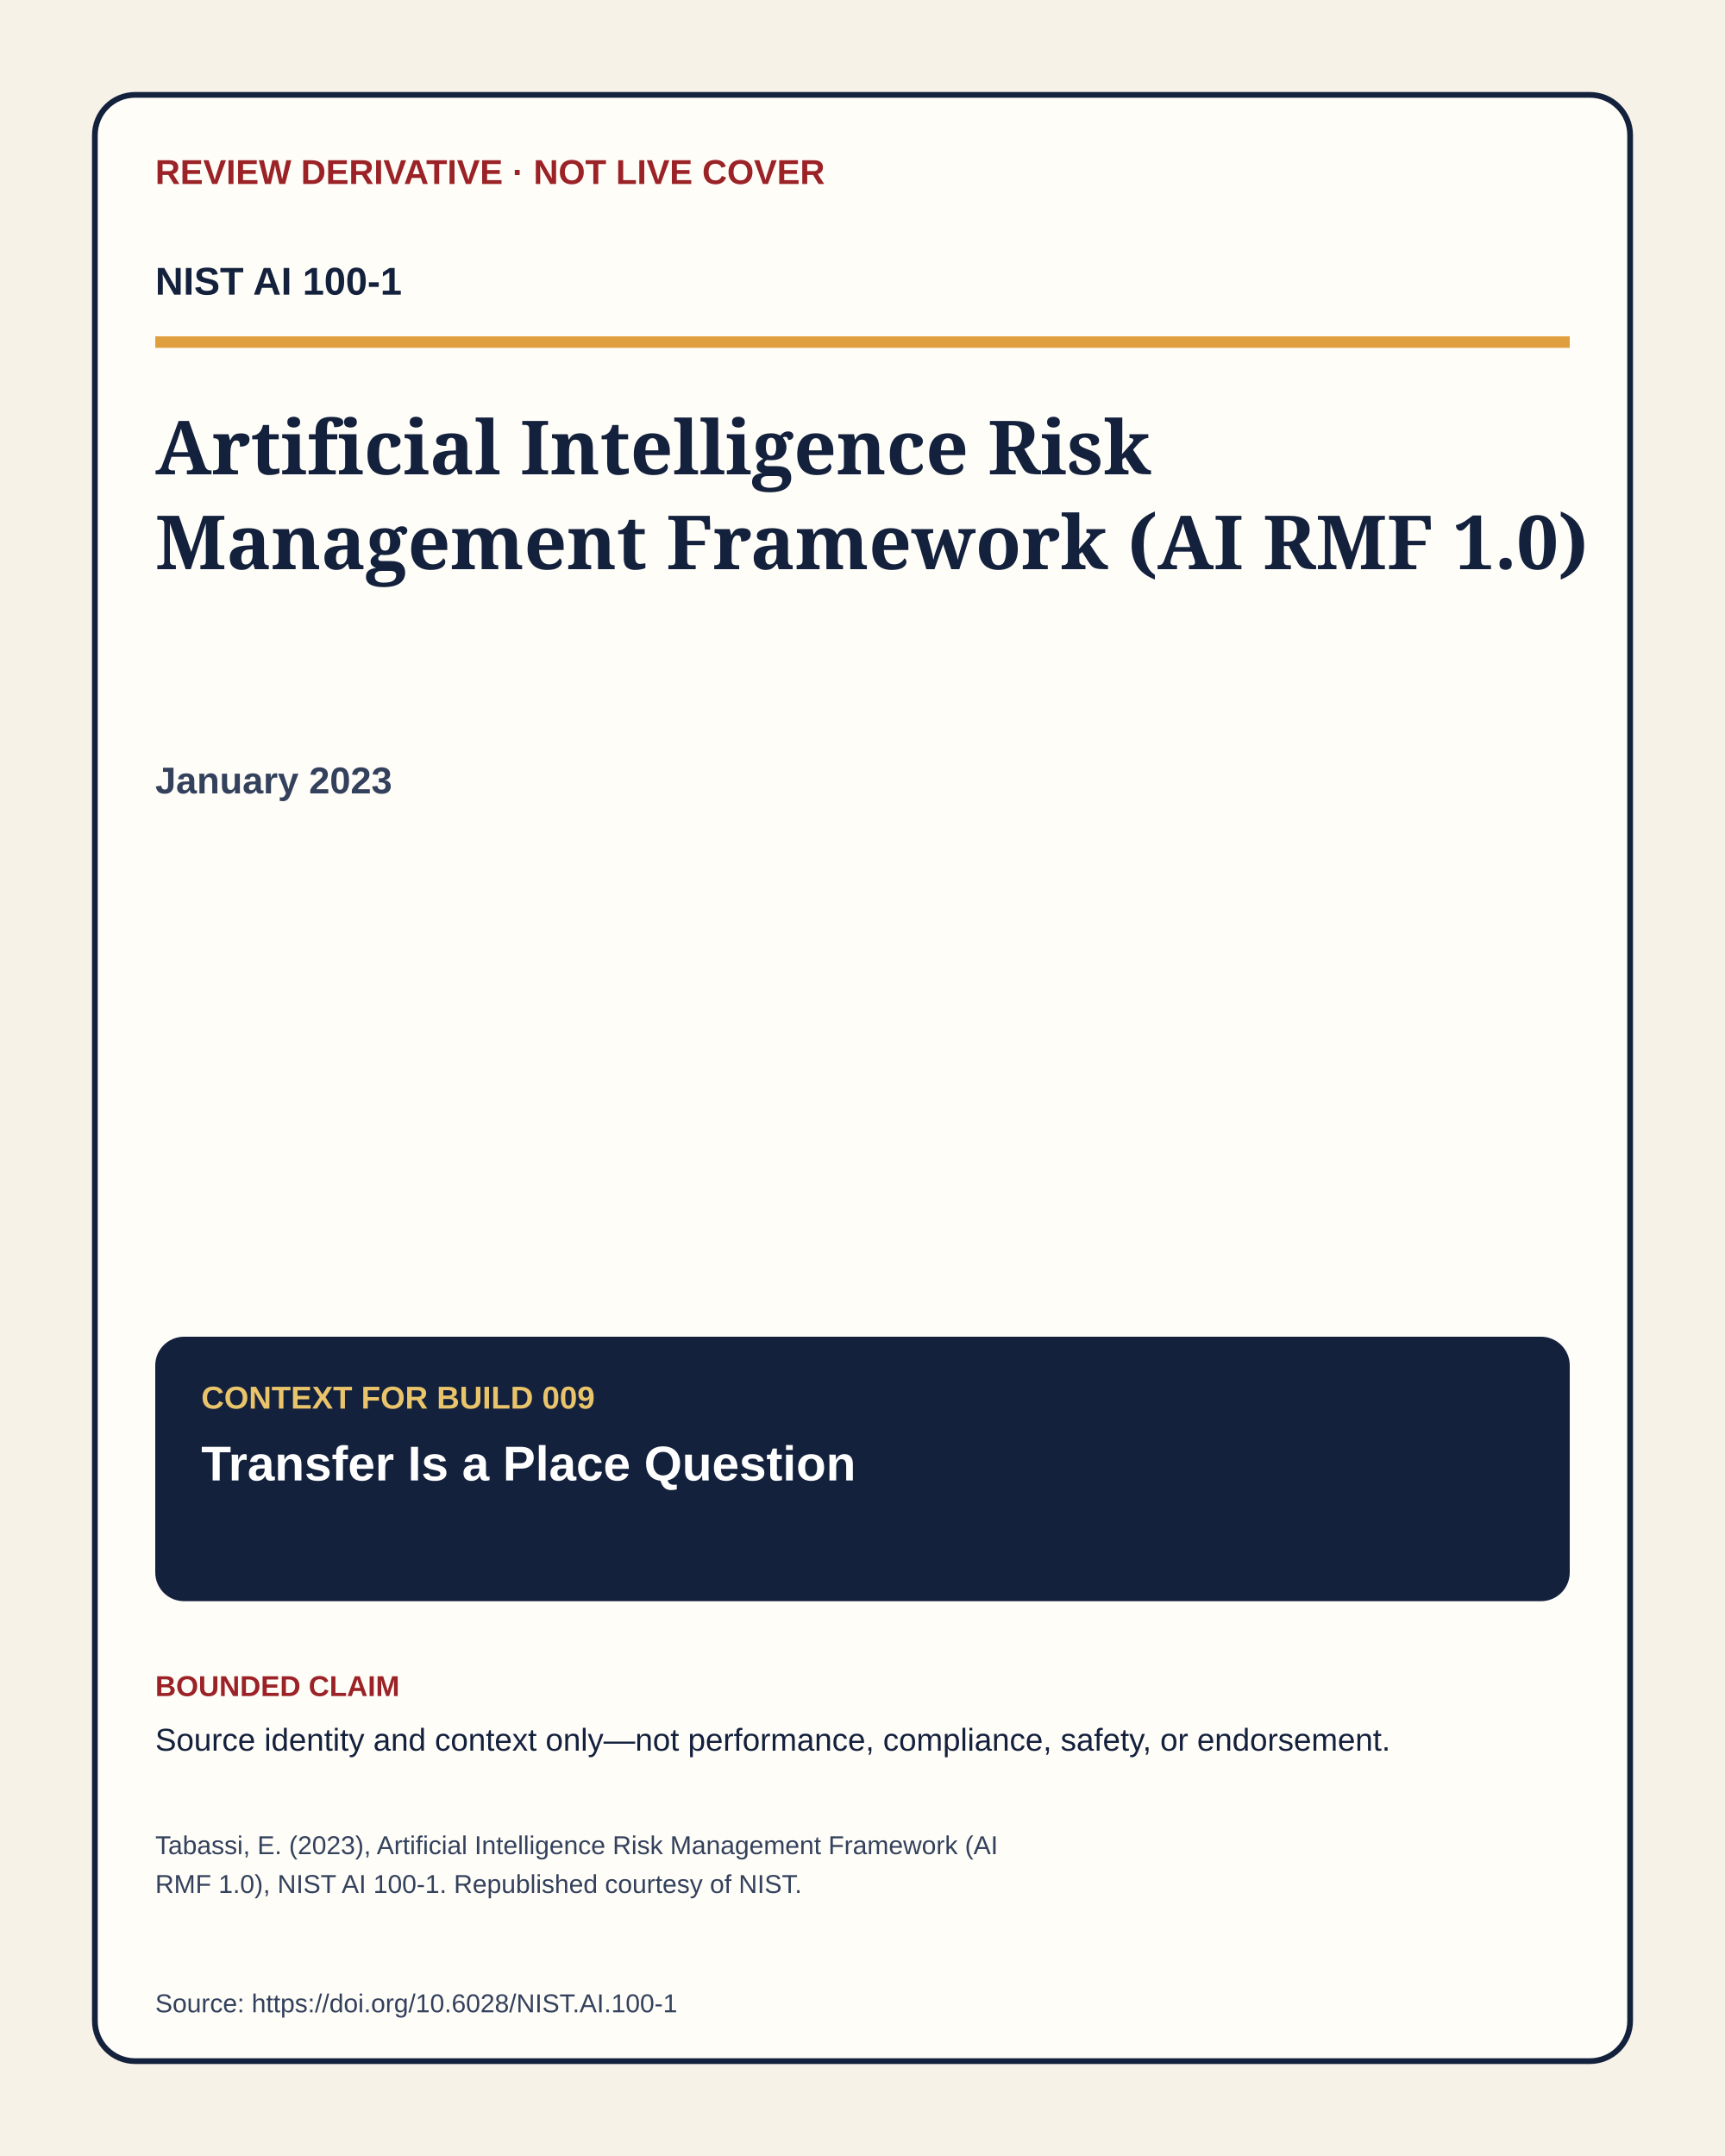
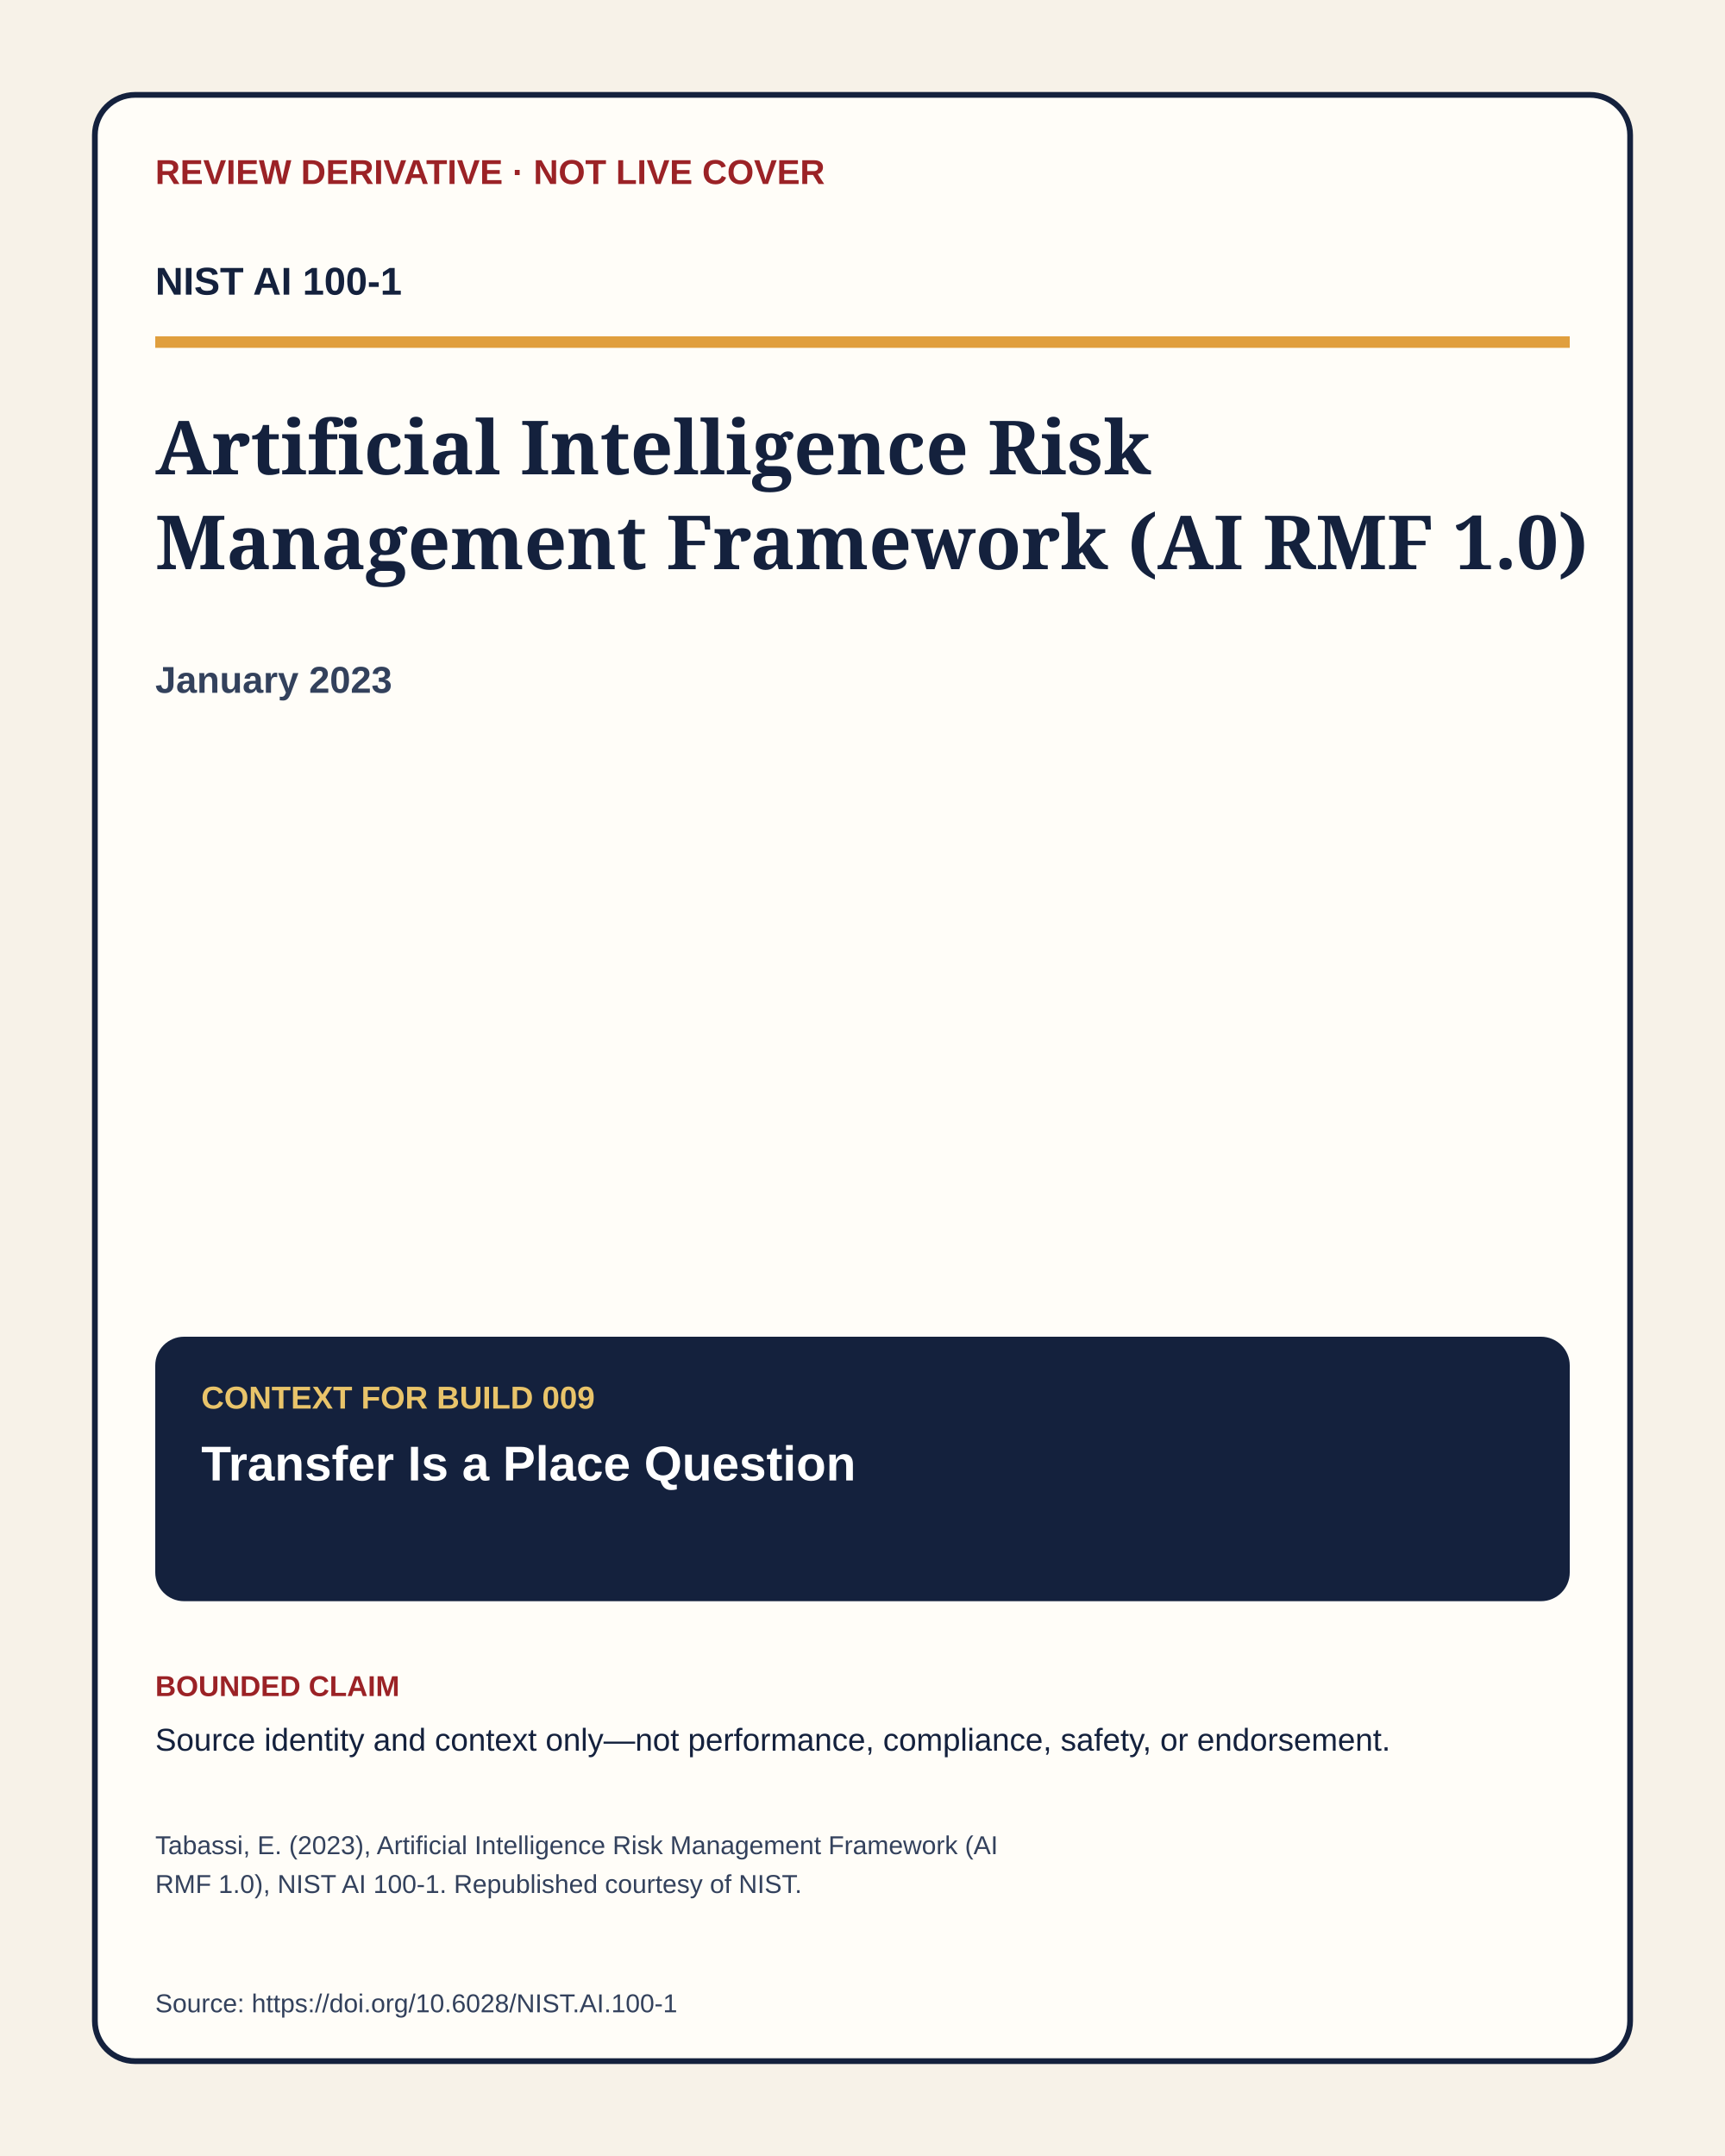
<svg xmlns="http://www.w3.org/2000/svg" width="1200" height="1500" viewBox="0 0 1200 1500" role="img" aria-labelledby="title desc">
  <rect width="1200" height="1500" fill="#f7f2e8" />
  <rect x="66" y="66" width="1068" height="1368" rx="28" fill="#fffdf8" stroke="#14213d" stroke-width="4" />
  <text x="108" y="128" font-family="Arial, sans-serif" font-size="24" font-weight="700" fill="#9b2226">REVIEW DERIVATIVE · NOT LIVE COVER</text>
  <text x="108" y="205" font-family="Arial, sans-serif" font-size="27" font-weight="700" fill="#14213d">NIST AI 100-1</text>
  <line x1="108" y1="238" x2="1092" y2="238" stroke="#e09f3e" stroke-width="8" />
  <text font-family="Georgia, serif" font-size="52" font-weight="700" fill="#14213d">
    <tspan x="108" y="330">Artificial Intelligence Risk</tspan>
    <tspan x="108" y="396">Management Framework (AI RMF 1.0)</tspan>
  </text>
-   <text x="108" y="552" font-family="Arial, sans-serif" font-size="26" font-weight="700" fill="#33415c">January 2023</text>
+   <text x="108" y="482" font-family="Arial, sans-serif" font-size="26" font-weight="700" fill="#33415c">January 2023</text>
  <rect x="108" y="930" width="984" height="184" rx="20" fill="#14213d" />
  <text x="140" y="980" font-family="Arial, sans-serif" font-size="22" font-weight="700" fill="#e9c46a">CONTEXT FOR BUILD 009</text>
  <text font-family="Arial, sans-serif" font-size="34" font-weight="700" fill="#ffffff">
    <tspan x="140" y="1030">Transfer Is a Place Question</tspan>
  </text>
  <text x="108" y="1180" font-family="Arial, sans-serif" font-size="20" font-weight="700" fill="#9b2226">BOUNDED CLAIM</text>
  <text x="108" y="1218" font-family="Arial, sans-serif" font-size="22" fill="#14213d">Source identity and context only—not performance, compliance, safety, or endorsement.</text>
  <text font-family="Arial, sans-serif" font-size="18" fill="#33415c">
    <tspan x="108" y="1290">Tabassi, E. (2023), Artificial Intelligence Risk Management Framework (AI</tspan>
    <tspan x="108" y="1317">RMF 1.0), NIST AI 100-1. Republished courtesy of NIST.</tspan>
  </text>
  <text x="108" y="1400" font-family="Arial, sans-serif" font-size="18" fill="#33415c">Source: https://doi.org/10.6028/NIST.AI.100-1</text>
</svg>
